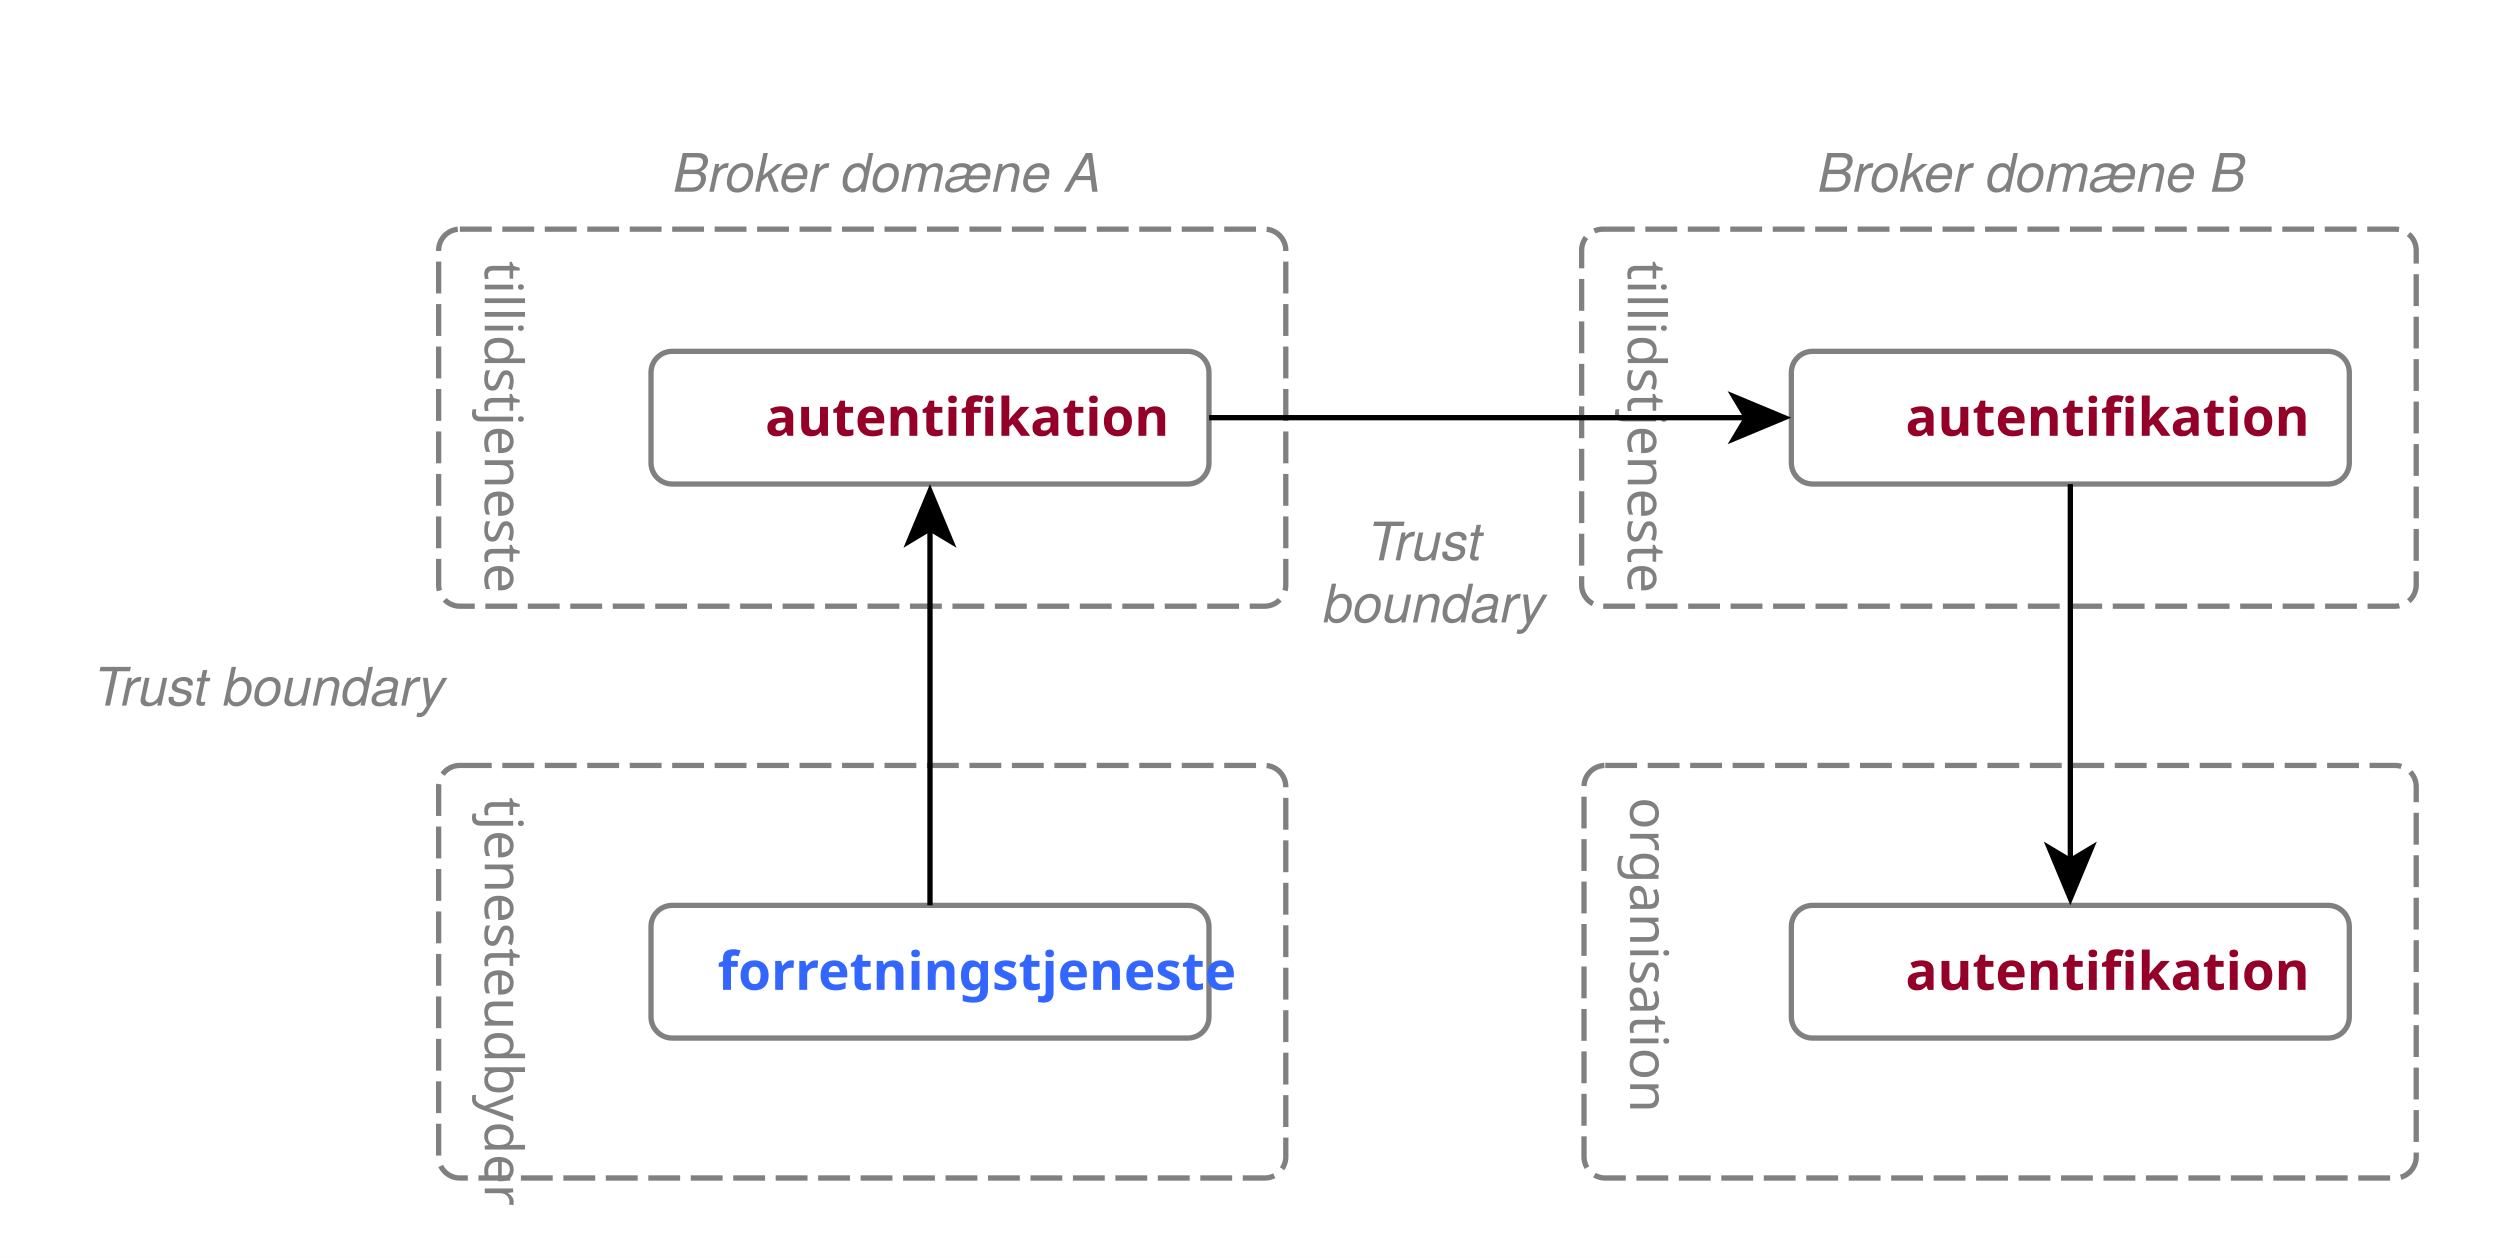
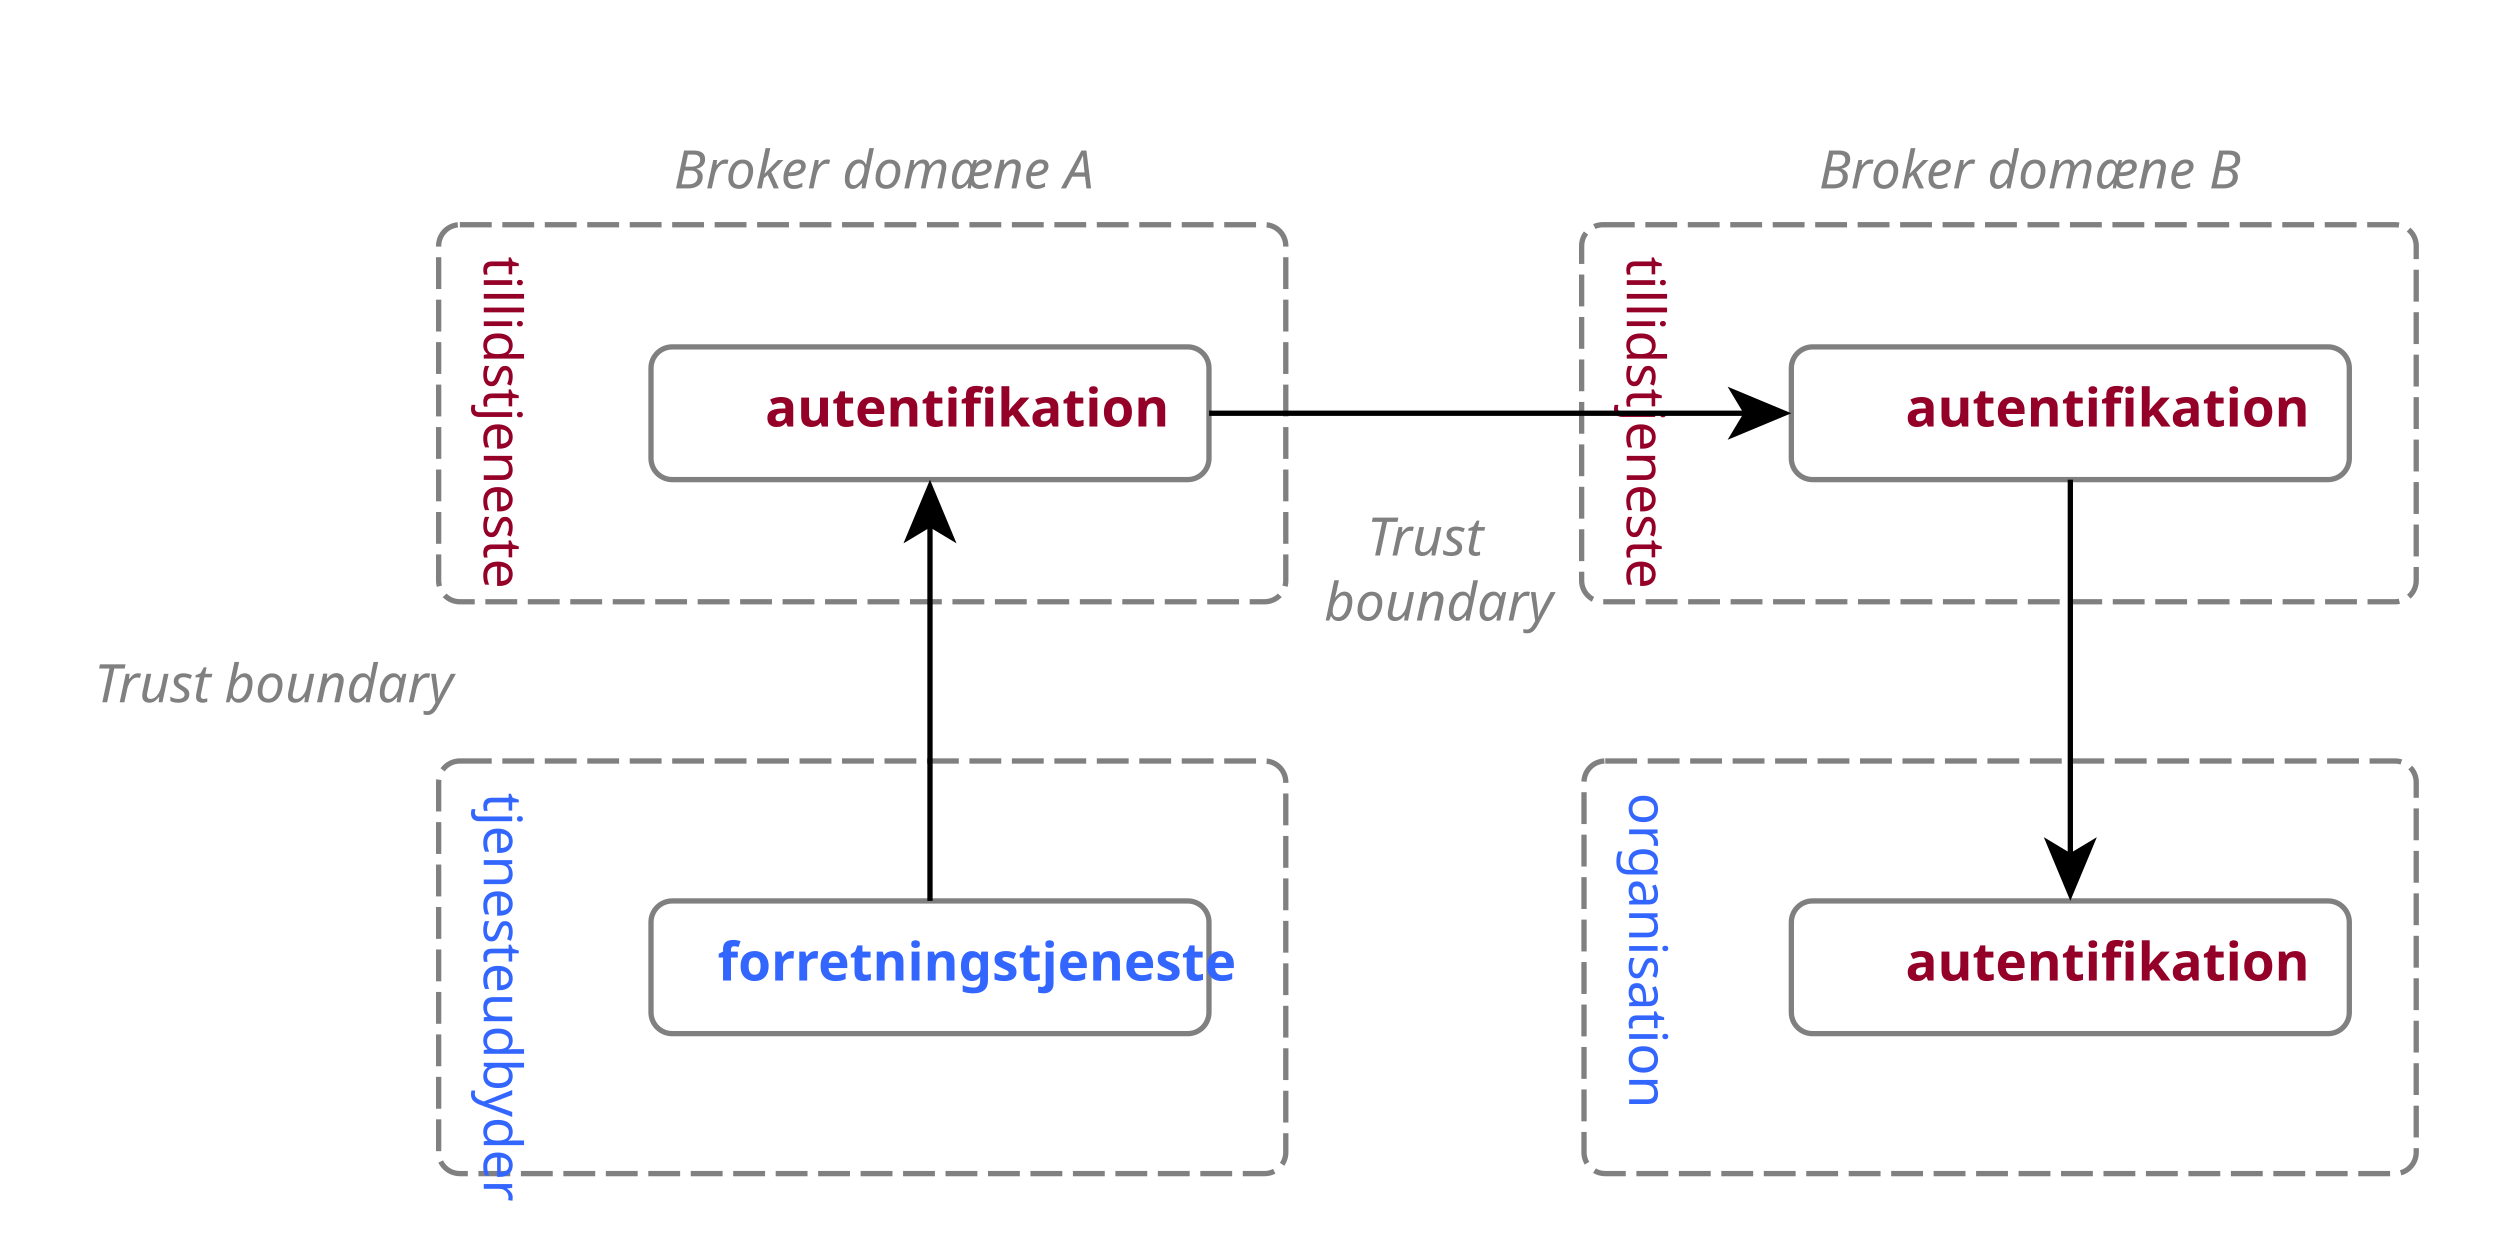
<svg xmlns="http://www.w3.org/2000/svg" fill-opacity="1" color-rendering="auto" color-interpolation="auto" text-rendering="auto" stroke="black" stroke-linecap="square" width="471" stroke-miterlimit="10" shape-rendering="auto" stroke-opacity="1" fill="black" stroke-dasharray="none" font-weight="normal" stroke-width="1" height="237" font-family="'Dialog'" font-style="normal" stroke-linejoin="miter" font-size="12px" stroke-dashoffset="0" image-rendering="auto">
  <defs id="genericDefs" />
  <g>
    <defs id="defs1">
-       <linearGradient x1="1409.691" gradientUnits="userSpaceOnUse" x2="1514.216" y1="796.206" y2="796.206" id="linearGradient1" spreadMethod="reflect">
+       <linearGradient x1="352.691" gradientUnits="userSpaceOnUse" x2="457.216" y1="141.373" y2="141.373" id="linearGradient1" spreadMethod="reflect">
        <stop stop-opacity="1" stop-color="white" offset="0%" />
        <stop stop-opacity="1" stop-color="white" offset="100%" />
      </linearGradient>
      <clipPath clipPathUnits="userSpaceOnUse" id="clipPath1">
        <path d="M0 0 L471 0 L471 237 L0 237 L0 0 Z" />
      </clipPath>
      <clipPath clipPathUnits="userSpaceOnUse" id="clipPath2">
-         <path d="M1059 652 L1530 652 L1530 889 L1059 889 L1059 652 Z" />
+         <path d="M2 -2 L473 -2 L473 235 L2 235 L2 -2 Z" />
      </clipPath>
      <clipPath clipPathUnits="userSpaceOnUse" id="clipPath3">
-         <path d="M-47.173 102.847 L-47.173 -368.153 L189.827 -368.153 L189.827 102.847 L-47.173 102.847 Z" />
+         <path d="M-46.339 100.64 L-46.339 -370.36 L190.661 -370.36 L190.661 100.64 L-46.339 100.64 Z" />
      </clipPath>
      <clipPath clipPathUnits="userSpaceOnUse" id="clipPath4">
-         <path d="M-47.173 318.188 L-47.173 -152.811 L189.827 -152.811 L189.827 318.188 L-47.173 318.188 Z" />
+         <path d="M-46.339 315.981 L-46.339 -155.019 L190.661 -155.019 L190.661 315.981 L-46.339 315.981 Z" />
      </clipPath>
      <clipPath clipPathUnits="userSpaceOnUse" id="clipPath5">
-         <path d="M-148.207 318.635 L-148.207 -152.365 L88.793 -152.365 L88.793 318.635 L-148.207 318.635 Z" />
+         <path d="M-147.373 316.428 L-147.373 -154.572 L89.627 -154.572 L89.627 316.428 L-147.373 316.428 Z" />
      </clipPath>
      <clipPath clipPathUnits="userSpaceOnUse" id="clipPath6">
-         <path d="M-148.207 102.847 L-148.207 -368.153 L88.793 -368.153 L88.793 102.847 L-148.207 102.847 Z" />
+         <path d="M-147.373 100.64 L-147.373 -370.36 L89.627 -370.36 L89.627 100.64 L-147.373 100.64 Z" />
      </clipPath>
    </defs>
-     <g fill="white" text-rendering="geometricPrecision" shape-rendering="geometricPrecision" transform="translate(-1059,-652)" stroke="white">
-       <rect x="1059" width="471" height="237" y="652" clip-path="url(#clipPath2)" stroke="none" />
+     <g fill="white" text-rendering="geometricPrecision" shape-rendering="geometricPrecision" transform="translate(-2,2)" stroke="white">
+       <rect x="2" width="471" height="237" y="-2" clip-path="url(#clipPath2)" stroke="none" />
    </g>
-     <g transform="matrix(1,0,0,1,-1059,-652)" fill-opacity="0.902" fill="rgb(255,255,255)" text-rendering="geometricPrecision" shape-rendering="geometricPrecision" stroke="rgb(255,255,255)" stroke-opacity="0.902">
-       <rect x="1296.335" y="743.19" clip-path="url(#clipPath2)" width="66" rx="4" ry="4" height="33" stroke="none" />
+     <g transform="matrix(1,0,0,1,-2,2)" fill-opacity="0.902" fill="rgb(255,255,255)" text-rendering="geometricPrecision" shape-rendering="geometricPrecision" stroke="rgb(255,255,255)" stroke-opacity="0.902">
+       <rect x="239.335" y="88.356" clip-path="url(#clipPath2)" width="66" rx="4" ry="4" height="33" stroke="none" />
    </g>
-     <g stroke-linecap="butt" font-size="10px" transform="matrix(1,0,0,1,-1059,-652)" fill="gray" text-rendering="geometricPrecision" font-family="'Helvetica Neue'" shape-rendering="geometricPrecision" font-style="italic" stroke="gray" stroke-miterlimit="1.45">
-       <text x="1316.65" xml:space="preserve" y="757.56" clip-path="url(#clipPath2)" stroke="none">Trust </text>
-       <text x="1308.31" xml:space="preserve" y="769.26" clip-path="url(#clipPath2)" stroke="none">boundary</text>
+     <g stroke-linecap="butt" font-size="10px" transform="matrix(1,0,0,1,-2,2)" fill="gray" text-rendering="geometricPrecision" shape-rendering="geometricPrecision" font-style="italic" stroke="gray" stroke-miterlimit="1.45">
+       <text x="259.557" xml:space="preserve" y="102.659" clip-path="url(#clipPath2)" stroke="none">Trust </text>
+       <text x="251.486" xml:space="preserve" y="114.91" clip-path="url(#clipPath2)" stroke="none">boundary</text>
    </g>
-     <g transform="matrix(1,0,0,1,-1059,-652)" fill-opacity="0.902" fill="rgb(255,255,255)" text-rendering="geometricPrecision" shape-rendering="geometricPrecision" stroke="rgb(255,255,255)" stroke-opacity="0.902">
-       <rect x="1409.266" y="667.904" clip-path="url(#clipPath2)" width="66" rx="4" ry="4" height="33" stroke="none" />
+     <g transform="matrix(1,0,0,1,-2,2)" fill-opacity="0.902" fill="rgb(255,255,255)" text-rendering="geometricPrecision" shape-rendering="geometricPrecision" stroke="rgb(255,255,255)" stroke-opacity="0.902">
+       <rect x="352.266" y="13.071" clip-path="url(#clipPath2)" width="66" rx="4" ry="4" height="33" stroke="none" />
    </g>
-     <g stroke-linecap="butt" font-size="10px" transform="matrix(1,0,0,1,-1059,-652)" fill="gray" text-rendering="geometricPrecision" font-family="'Helvetica Neue'" shape-rendering="geometricPrecision" font-style="italic" stroke="gray" stroke-miterlimit="1.45">
-       <text x="1401.436" xml:space="preserve" y="688.125" clip-path="url(#clipPath2)" stroke="none">Broker domæne B</text>
+     <g stroke-linecap="butt" font-size="10px" transform="matrix(1,0,0,1,-2,2)" fill="gray" text-rendering="geometricPrecision" shape-rendering="geometricPrecision" font-style="italic" stroke="gray" stroke-miterlimit="1.45">
+       <text x="344.692" xml:space="preserve" y="33.499" clip-path="url(#clipPath2)" stroke="none">Broker domæne B</text>
    </g>
-     <g transform="matrix(1,0,0,1,-1059,-652)" fill-opacity="0.902" fill="rgb(255,255,255)" text-rendering="geometricPrecision" shape-rendering="geometricPrecision" stroke="rgb(255,255,255)" stroke-opacity="0.902">
-       <rect x="1193.526" y="667.904" clip-path="url(#clipPath2)" width="66" rx="4" ry="4" height="33" stroke="none" />
+     <g transform="matrix(1,0,0,1,-2,2)" fill-opacity="0.902" fill="rgb(255,255,255)" text-rendering="geometricPrecision" shape-rendering="geometricPrecision" stroke="rgb(255,255,255)" stroke-opacity="0.902">
+       <rect x="136.526" y="13.071" clip-path="url(#clipPath2)" width="66" rx="4" ry="4" height="33" stroke="none" />
    </g>
-     <g stroke-linecap="butt" font-size="10px" transform="matrix(1,0,0,1,-1059,-652)" fill="gray" text-rendering="geometricPrecision" font-family="'Helvetica Neue'" shape-rendering="geometricPrecision" font-style="italic" stroke="gray" stroke-miterlimit="1.45">
-       <text x="1185.786" xml:space="preserve" y="688.125" clip-path="url(#clipPath2)" stroke="none">Broker domæne A</text>
+     <g stroke-linecap="butt" font-size="10px" transform="matrix(1,0,0,1,-2,2)" fill="gray" text-rendering="geometricPrecision" shape-rendering="geometricPrecision" font-style="italic" stroke="gray" stroke-miterlimit="1.45">
+       <text x="128.952" xml:space="preserve" y="33.499" clip-path="url(#clipPath2)" stroke="none">Broker domæne A</text>
    </g>
-     <g stroke-linecap="butt" transform="matrix(1,0,0,1,-1059,-652)" fill="gray" text-rendering="geometricPrecision" shape-rendering="geometricPrecision" stroke-dasharray="6,2" stroke="gray" stroke-miterlimit="1.45">
-       <rect x="1141.64" y="695.173" clip-path="url(#clipPath2)" fill="none" width="159.603" rx="4" ry="4" height="71.034" />
+     <g stroke-linecap="butt" transform="matrix(1,0,0,1,-2,2)" fill="gray" text-rendering="geometricPrecision" shape-rendering="geometricPrecision" stroke-dasharray="6,2" stroke="gray" stroke-miterlimit="1.45">
+       <rect x="84.64" y="40.339" clip-path="url(#clipPath2)" fill="none" width="159.603" rx="4" ry="4" height="71.034" />
    </g>
-     <g stroke-linecap="butt" font-size="10px" transform="matrix(0,1,-1,0,102.8467,47.1727)" fill="gray" text-rendering="geometricPrecision" font-family="'Calibri'" shape-rendering="geometricPrecision" stroke="gray" stroke-miterlimit="1.45">
-       <text x="2" xml:space="preserve" y="11.521" clip-path="url(#clipPath3)" stroke="none">tillidstjeneste</text>
+     <g stroke-linecap="butt" font-size="10px" transform="matrix(0,1,-1,0,100.6397,46.3394)" fill="rgb(148,0,39)" text-rendering="geometricPrecision" font-family="'Calibri'" shape-rendering="geometricPrecision" stroke="rgb(148,0,39)" stroke-miterlimit="1.45">
+       <text x="2" xml:space="preserve" y="9.5" clip-path="url(#clipPath3)" stroke="none">tillidstjeneste</text>
    </g>
-     <g fill="white" text-rendering="geometricPrecision" shape-rendering="geometricPrecision" transform="matrix(1,0,0,1,-1059,-652)" stroke="white">
-       <rect x="1181.65" y="718.19" clip-path="url(#clipPath2)" width="105.12" rx="4" ry="4" height="25" stroke="none" />
+     <g fill="white" text-rendering="geometricPrecision" shape-rendering="geometricPrecision" transform="matrix(1,0,0,1,-2,2)" stroke="white">
+       <rect x="124.65" y="63.356" clip-path="url(#clipPath2)" width="105.12" rx="4" ry="4" height="25" stroke="none" />
    </g>
-     <g stroke-linecap="butt" transform="matrix(1,0,0,1,-1059,-652)" fill="gray" text-rendering="geometricPrecision" shape-rendering="geometricPrecision" stroke="gray" stroke-miterlimit="1.45">
-       <rect x="1181.65" y="718.19" clip-path="url(#clipPath2)" fill="none" width="105.12" rx="4" ry="4" height="25" />
+     <g stroke-linecap="butt" transform="matrix(1,0,0,1,-2,2)" fill="gray" text-rendering="geometricPrecision" shape-rendering="geometricPrecision" stroke="gray" stroke-miterlimit="1.45">
+       <rect x="124.65" y="63.356" clip-path="url(#clipPath2)" fill="none" width="105.12" rx="4" ry="4" height="25" />
    </g>
-     <g stroke-linecap="butt" font-size="10px" transform="matrix(1,0,0,1,-1059,-652)" fill="rgb(148,0,39)" text-rendering="geometricPrecision" font-family="'Calibri'" shape-rendering="geometricPrecision" stroke="rgb(148,0,39)" font-weight="bold" stroke-miterlimit="1.45">
-       <text x="1203.152" xml:space="preserve" y="734.107" clip-path="url(#clipPath2)" stroke="none">autentifikation</text>
+     <g stroke-linecap="butt" font-size="10px" transform="matrix(1,0,0,1,-2,2)" fill="rgb(148,0,39)" text-rendering="geometricPrecision" font-family="'Calibri'" shape-rendering="geometricPrecision" stroke="rgb(148,0,39)" font-weight="bold" stroke-miterlimit="1.45">
+       <text x="146.152" xml:space="preserve" y="78.356" clip-path="url(#clipPath2)" stroke="none">autentifikation</text>
    </g>
-     <g stroke-linecap="butt" transform="matrix(1,0,0,1,-1059,-652)" fill="gray" text-rendering="geometricPrecision" shape-rendering="geometricPrecision" stroke-dasharray="6,2" stroke="gray" stroke-miterlimit="1.45">
-       <rect x="1356.981" y="695.173" clip-path="url(#clipPath2)" fill="none" width="157.235" rx="4" ry="4" height="71.034" />
+     <g stroke-linecap="butt" transform="matrix(1,0,0,1,-2,2)" fill="gray" text-rendering="geometricPrecision" shape-rendering="geometricPrecision" stroke-dasharray="6,2" stroke="gray" stroke-miterlimit="1.45">
+       <rect x="299.981" y="40.339" clip-path="url(#clipPath2)" fill="none" width="157.235" rx="4" ry="4" height="71.034" />
    </g>
-     <g stroke-linecap="butt" font-size="10px" transform="matrix(0,1,-1,0,318.1885,47.1727)" fill="gray" text-rendering="geometricPrecision" font-family="'Calibri'" shape-rendering="geometricPrecision" stroke="gray" stroke-miterlimit="1.45">
-       <text x="2" xml:space="preserve" y="11.521" clip-path="url(#clipPath4)" stroke="none">tillidstjeneste</text>
+     <g stroke-linecap="butt" font-size="10px" transform="matrix(0,1,-1,0,315.9814,46.3394)" fill="rgb(148,0,39)" text-rendering="geometricPrecision" font-family="'Calibri'" shape-rendering="geometricPrecision" stroke="rgb(148,0,39)" stroke-miterlimit="1.45">
+       <text x="2" xml:space="preserve" y="9.5" clip-path="url(#clipPath4)" stroke="none">tillidstjeneste</text>
    </g>
-     <g fill="white" text-rendering="geometricPrecision" shape-rendering="geometricPrecision" transform="matrix(1,0,0,1,-1059,-652)" stroke="white">
-       <rect x="1396.49" y="718.19" clip-path="url(#clipPath2)" width="105.12" rx="4" ry="4" height="25" stroke="none" />
+     <g fill="white" text-rendering="geometricPrecision" shape-rendering="geometricPrecision" transform="matrix(1,0,0,1,-2,2)" stroke="white">
+       <rect x="339.49" y="63.356" clip-path="url(#clipPath2)" width="105.12" rx="4" ry="4" height="25" stroke="none" />
    </g>
-     <g stroke-linecap="butt" transform="matrix(1,0,0,1,-1059,-652)" fill="gray" text-rendering="geometricPrecision" shape-rendering="geometricPrecision" stroke="gray" stroke-miterlimit="1.45">
-       <rect x="1396.49" y="718.19" clip-path="url(#clipPath2)" fill="none" width="105.12" rx="4" ry="4" height="25" />
+     <g stroke-linecap="butt" transform="matrix(1,0,0,1,-2,2)" fill="gray" text-rendering="geometricPrecision" shape-rendering="geometricPrecision" stroke="gray" stroke-miterlimit="1.45">
+       <rect x="339.49" y="63.356" clip-path="url(#clipPath2)" fill="none" width="105.12" rx="4" ry="4" height="25" />
    </g>
-     <g stroke-linecap="butt" font-size="10px" transform="matrix(1,0,0,1,-1059,-652)" fill="rgb(148,0,39)" text-rendering="geometricPrecision" font-family="'Calibri'" shape-rendering="geometricPrecision" stroke="rgb(148,0,39)" font-weight="bold" stroke-miterlimit="1.45">
-       <text x="1417.993" xml:space="preserve" y="734.107" clip-path="url(#clipPath2)" stroke="none">autentifikation</text>
+     <g stroke-linecap="butt" font-size="10px" transform="matrix(1,0,0,1,-2,2)" fill="rgb(148,0,39)" text-rendering="geometricPrecision" font-family="'Calibri'" shape-rendering="geometricPrecision" stroke="rgb(148,0,39)" font-weight="bold" stroke-miterlimit="1.45">
+       <text x="360.993" xml:space="preserve" y="78.356" clip-path="url(#clipPath2)" stroke="none">autentifikation</text>
    </g>
-     <g fill="url(#linearGradient1)" text-rendering="geometricPrecision" shape-rendering="geometricPrecision" transform="matrix(1,0,0,1,-1059,-652)" stroke="url(#linearGradient1)">
-       <rect x="1357.428" y="796.207" clip-path="url(#clipPath2)" width="156.788" rx="4" ry="4" height="77.731" stroke="none" />
+     <g fill="url(#linearGradient1)" text-rendering="geometricPrecision" shape-rendering="geometricPrecision" transform="matrix(1,0,0,1,-2,2)" stroke="url(#linearGradient1)">
+       <rect x="300.428" y="141.373" clip-path="url(#clipPath2)" width="156.788" rx="4" ry="4" height="77.731" stroke="none" />
    </g>
-     <g stroke-linecap="butt" transform="matrix(1,0,0,1,-1059,-652)" fill="gray" text-rendering="geometricPrecision" shape-rendering="geometricPrecision" stroke-dasharray="6,2" stroke="gray" stroke-miterlimit="1.45">
-       <rect x="1357.428" y="796.207" clip-path="url(#clipPath2)" fill="none" width="156.788" rx="4" ry="4" height="77.731" />
+     <g stroke-linecap="butt" transform="matrix(1,0,0,1,-2,2)" fill="gray" text-rendering="geometricPrecision" shape-rendering="geometricPrecision" stroke-dasharray="6,2" stroke="gray" stroke-miterlimit="1.45">
+       <rect x="300.428" y="141.373" clip-path="url(#clipPath2)" fill="none" width="156.788" rx="4" ry="4" height="77.731" />
    </g>
-     <g stroke-linecap="butt" font-size="10px" transform="matrix(0,1,-1,0,318.6353,148.2065)" fill="gray" text-rendering="geometricPrecision" font-family="'Calibri'" shape-rendering="geometricPrecision" stroke="gray" stroke-miterlimit="1.45">
-       <text x="2" xml:space="preserve" y="11.521" clip-path="url(#clipPath5)" stroke="none">organisation</text>
+     <g stroke-linecap="butt" font-size="10px" transform="matrix(0,1,-1,0,316.4282,147.3731)" fill="rgb(51,102,255)" text-rendering="geometricPrecision" font-family="'Calibri'" shape-rendering="geometricPrecision" stroke="rgb(51,102,255)" stroke-miterlimit="1.45">
+       <text x="2" xml:space="preserve" y="9.5" clip-path="url(#clipPath5)" stroke="none">organisation</text>
    </g>
-     <g fill="white" text-rendering="geometricPrecision" shape-rendering="geometricPrecision" transform="matrix(1,0,0,1,-1059,-652)" stroke="white">
-       <rect x="1396.49" y="822.572" clip-path="url(#clipPath2)" width="105.12" rx="4" ry="4" height="25" stroke="none" />
+     <g fill="white" text-rendering="geometricPrecision" shape-rendering="geometricPrecision" transform="matrix(1,0,0,1,-2,2)" stroke="white">
+       <rect x="339.49" y="167.738" clip-path="url(#clipPath2)" width="105.12" rx="4" ry="4" height="25" stroke="none" />
    </g>
-     <g stroke-linecap="butt" transform="matrix(1,0,0,1,-1059,-652)" fill="gray" text-rendering="geometricPrecision" shape-rendering="geometricPrecision" stroke="gray" stroke-miterlimit="1.45">
-       <rect x="1396.49" y="822.572" clip-path="url(#clipPath2)" fill="none" width="105.12" rx="4" ry="4" height="25" />
+     <g stroke-linecap="butt" transform="matrix(1,0,0,1,-2,2)" fill="gray" text-rendering="geometricPrecision" shape-rendering="geometricPrecision" stroke="gray" stroke-miterlimit="1.45">
+       <rect x="339.49" y="167.738" clip-path="url(#clipPath2)" fill="none" width="105.12" rx="4" ry="4" height="25" />
    </g>
-     <g stroke-linecap="butt" font-size="10px" transform="matrix(1,0,0,1,-1059,-652)" fill="rgb(148,0,39)" text-rendering="geometricPrecision" font-family="'Calibri'" shape-rendering="geometricPrecision" stroke="rgb(148,0,39)" font-weight="bold" stroke-miterlimit="1.45">
-       <text x="1417.993" xml:space="preserve" y="838.49" clip-path="url(#clipPath2)" stroke="none">autentifikation</text>
+     <g stroke-linecap="butt" font-size="10px" transform="matrix(1,0,0,1,-2,2)" fill="rgb(148,0,39)" text-rendering="geometricPrecision" font-family="'Calibri'" shape-rendering="geometricPrecision" stroke="rgb(148,0,39)" font-weight="bold" stroke-miterlimit="1.45">
+       <text x="360.993" xml:space="preserve" y="182.738" clip-path="url(#clipPath2)" stroke="none">autentifikation</text>
    </g>
-     <g transform="matrix(1,0,0,1,-1059,-652)" fill-opacity="0.902" fill="rgb(255,255,255)" text-rendering="geometricPrecision" shape-rendering="geometricPrecision" stroke="rgb(255,255,255)" stroke-opacity="0.902">
-       <rect x="1077.388" y="764.707" clip-path="url(#clipPath2)" width="66" rx="4" ry="4" height="33" stroke="none" />
+     <g transform="matrix(1,0,0,1,-2,2)" fill-opacity="0.902" fill="rgb(255,255,255)" text-rendering="geometricPrecision" shape-rendering="geometricPrecision" stroke="rgb(255,255,255)" stroke-opacity="0.902">
+       <rect x="20.388" y="109.873" clip-path="url(#clipPath2)" width="66" rx="4" ry="4" height="33" stroke="none" />
    </g>
-     <g stroke-linecap="butt" font-size="10px" transform="matrix(1,0,0,1,-1059,-652)" fill="gray" text-rendering="geometricPrecision" font-family="'Helvetica Neue'" shape-rendering="geometricPrecision" font-style="italic" stroke="gray" stroke-miterlimit="1.45">
-       <text x="1076.678" xml:space="preserve" y="784.927" clip-path="url(#clipPath2)" stroke="none">Trust boundary</text>
+     <g stroke-linecap="butt" font-size="10px" transform="matrix(1,0,0,1,-2,2)" fill="gray" text-rendering="geometricPrecision" shape-rendering="geometricPrecision" font-style="italic" stroke="gray" stroke-miterlimit="1.45">
+       <text x="19.76" xml:space="preserve" y="130.301" clip-path="url(#clipPath2)" stroke="none">Trust boundary</text>
    </g>
-     <g stroke-linecap="butt" transform="matrix(1,0,0,1,-1059,-652)" fill="gray" text-rendering="geometricPrecision" shape-rendering="geometricPrecision" stroke-dasharray="6,2" stroke="gray" stroke-miterlimit="1.45">
-       <rect x="1141.64" y="796.207" clip-path="url(#clipPath2)" fill="none" width="159.603" rx="4" ry="4" height="77.731" />
+     <g stroke-linecap="butt" transform="matrix(1,0,0,1,-2,2)" fill="gray" text-rendering="geometricPrecision" shape-rendering="geometricPrecision" stroke-dasharray="6,2" stroke="gray" stroke-miterlimit="1.45">
+       <rect x="84.64" y="141.373" clip-path="url(#clipPath2)" fill="none" width="159.603" rx="4" ry="4" height="77.731" />
    </g>
-     <g stroke-linecap="butt" font-size="10px" transform="matrix(0,1,-1,0,102.8467,148.2065)" fill="gray" text-rendering="geometricPrecision" font-family="'Calibri'" shape-rendering="geometricPrecision" stroke="gray" stroke-miterlimit="1.45">
-       <text x="2" xml:space="preserve" y="11.521" clip-path="url(#clipPath6)" stroke="none">tjenesteudbyder</text>
+     <g stroke-linecap="butt" font-size="10px" transform="matrix(0,1,-1,0,100.6397,147.3731)" fill="rgb(51,102,255)" text-rendering="geometricPrecision" font-family="'Calibri'" shape-rendering="geometricPrecision" stroke="rgb(51,102,255)" stroke-miterlimit="1.45">
+       <text x="2" xml:space="preserve" y="9.5" clip-path="url(#clipPath6)" stroke="none">tjenesteudbyder</text>
    </g>
-     <g stroke-linecap="butt" transform="matrix(1,0,0,1,-1059,-652)" fill="gray" text-rendering="geometricPrecision" shape-rendering="geometricPrecision" stroke="gray" stroke-miterlimit="1.45">
-       <rect x="1181.65" y="822.572" clip-path="url(#clipPath2)" fill="none" width="105.12" rx="4" ry="4" height="25" />
+     <g stroke-linecap="butt" transform="matrix(1,0,0,1,-2,2)" fill="gray" text-rendering="geometricPrecision" shape-rendering="geometricPrecision" stroke="gray" stroke-miterlimit="1.45">
+       <rect x="124.65" y="167.738" clip-path="url(#clipPath2)" fill="none" width="105.12" rx="4" ry="4" height="25" />
    </g>
-     <g stroke-linecap="butt" font-size="10px" transform="matrix(1,0,0,1,-1059,-652)" fill="rgb(51,102,255)" text-rendering="geometricPrecision" font-family="'Calibri'" shape-rendering="geometricPrecision" stroke="rgb(51,102,255)" font-weight="bold" stroke-miterlimit="1.45">
-       <text x="1194.202" xml:space="preserve" y="838.49" clip-path="url(#clipPath2)" stroke="none">forretningstjeneste</text>
+     <g stroke-linecap="butt" font-size="10px" transform="matrix(1,0,0,1,-2,2)" fill="rgb(51,102,255)" text-rendering="geometricPrecision" font-family="'Calibri'" shape-rendering="geometricPrecision" stroke="rgb(51,102,255)" font-weight="bold" stroke-miterlimit="1.45">
+       <text x="137.202" xml:space="preserve" y="182.738" clip-path="url(#clipPath2)" stroke="none">forretningstjeneste</text>
    </g>
-     <g text-rendering="geometricPrecision" stroke-miterlimit="1.45" shape-rendering="geometricPrecision" transform="matrix(1,0,0,1,-1059,-652)" stroke-linecap="butt">
-       <path fill="none" d="M1286.792 730.69 L1388.482 730.69" clip-path="url(#clipPath2)" />
-       <path d="M1396.482 730.69 L1384.482 725.69 L1387.482 730.69 L1384.482 735.69 Z" clip-path="url(#clipPath2)" stroke="none" />
-       <path fill="none" d="M1449.05 743.202 L1449.05 814.556" clip-path="url(#clipPath2)" />
-       <path d="M1449.05 822.556 L1454.05 810.556 L1449.05 813.556 L1444.05 810.556 Z" clip-path="url(#clipPath2)" stroke="none" />
-       <path fill="none" d="M1234.209 822.559 L1234.209 751.205" clip-path="url(#clipPath2)" />
-       <path d="M1234.209 743.205 L1229.209 755.205 L1234.209 752.205 L1239.209 755.205 Z" clip-path="url(#clipPath2)" stroke="none" />
+     <g text-rendering="geometricPrecision" stroke-miterlimit="1.45" shape-rendering="geometricPrecision" transform="matrix(1,0,0,1,-2,2)" stroke-linecap="butt">
+       <path fill="none" d="M229.792 75.856 L331.482 75.856" clip-path="url(#clipPath2)" />
+       <path d="M339.482 75.856 L327.482 70.856 L330.482 75.856 L327.482 80.856 Z" clip-path="url(#clipPath2)" stroke="none" />
+       <path fill="none" d="M392.05 88.369 L392.05 159.723" clip-path="url(#clipPath2)" />
+       <path d="M392.05 167.723 L397.05 155.723 L392.05 158.723 L387.05 155.723 Z" clip-path="url(#clipPath2)" stroke="none" />
+       <path fill="none" d="M177.209 167.726 L177.209 96.372" clip-path="url(#clipPath2)" />
+       <path d="M177.209 88.372 L172.209 100.372 L177.209 97.372 L182.209 100.372 Z" clip-path="url(#clipPath2)" stroke="none" />
    </g>
  </g>
</svg>
